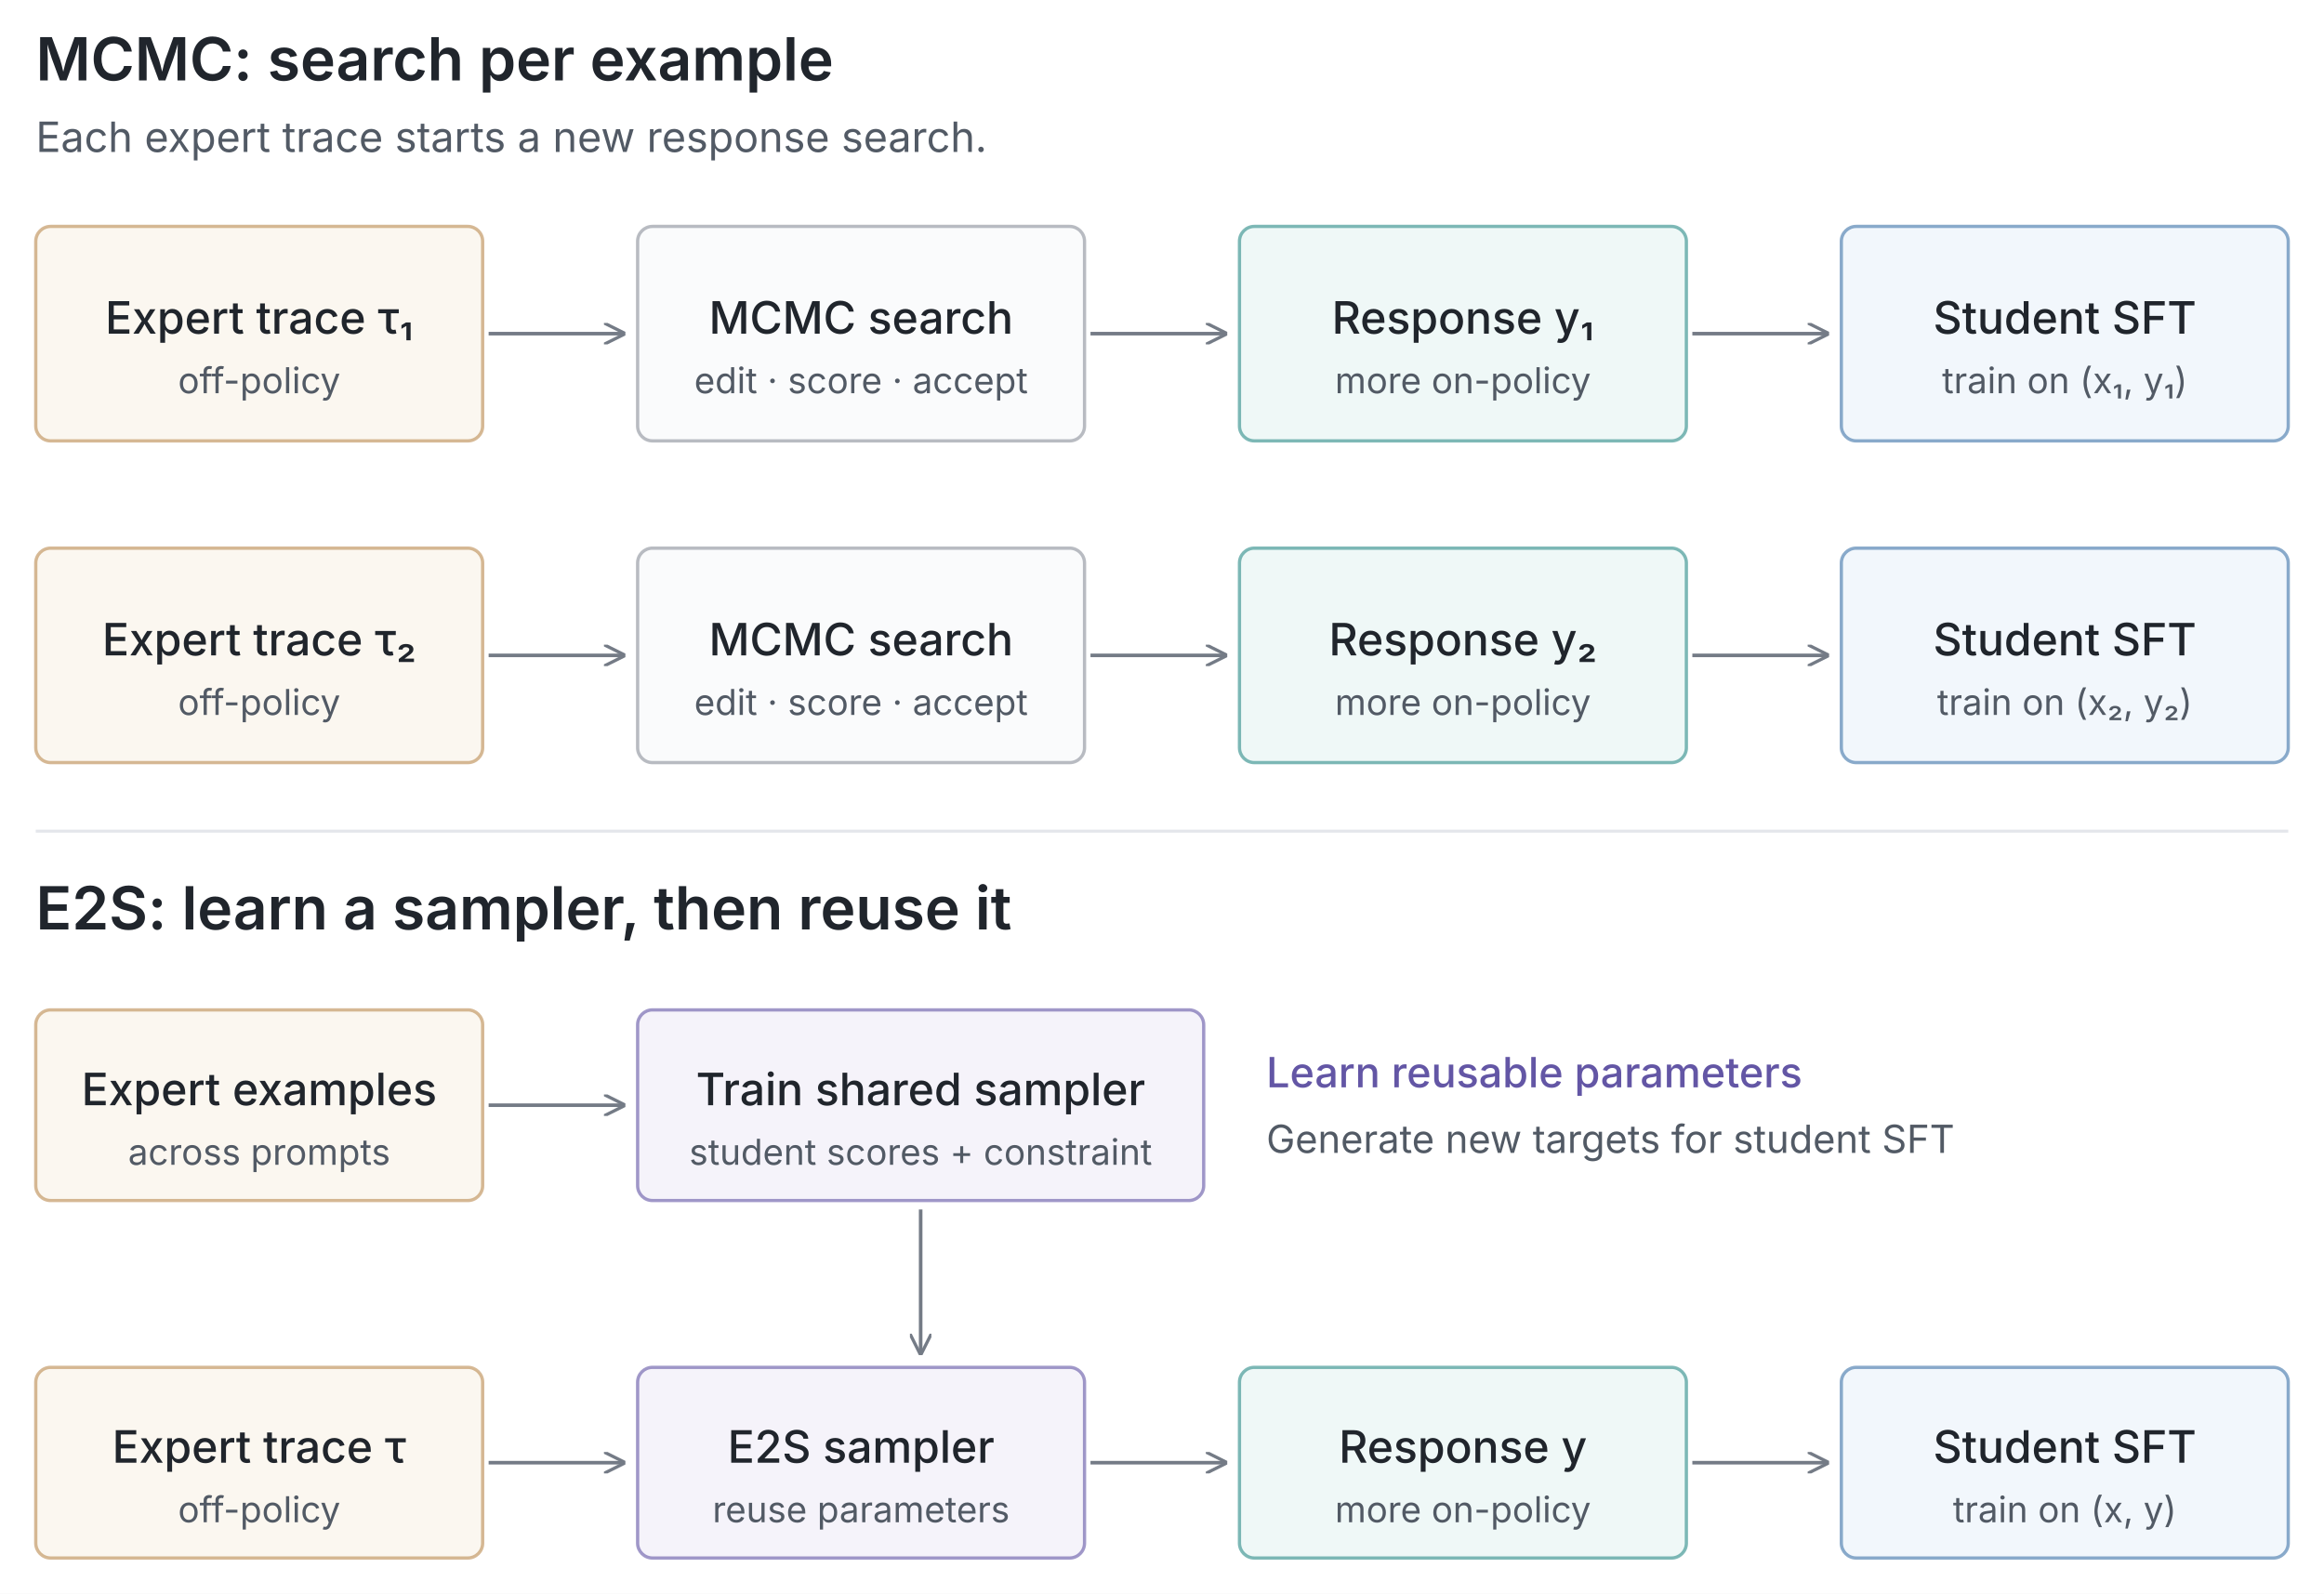
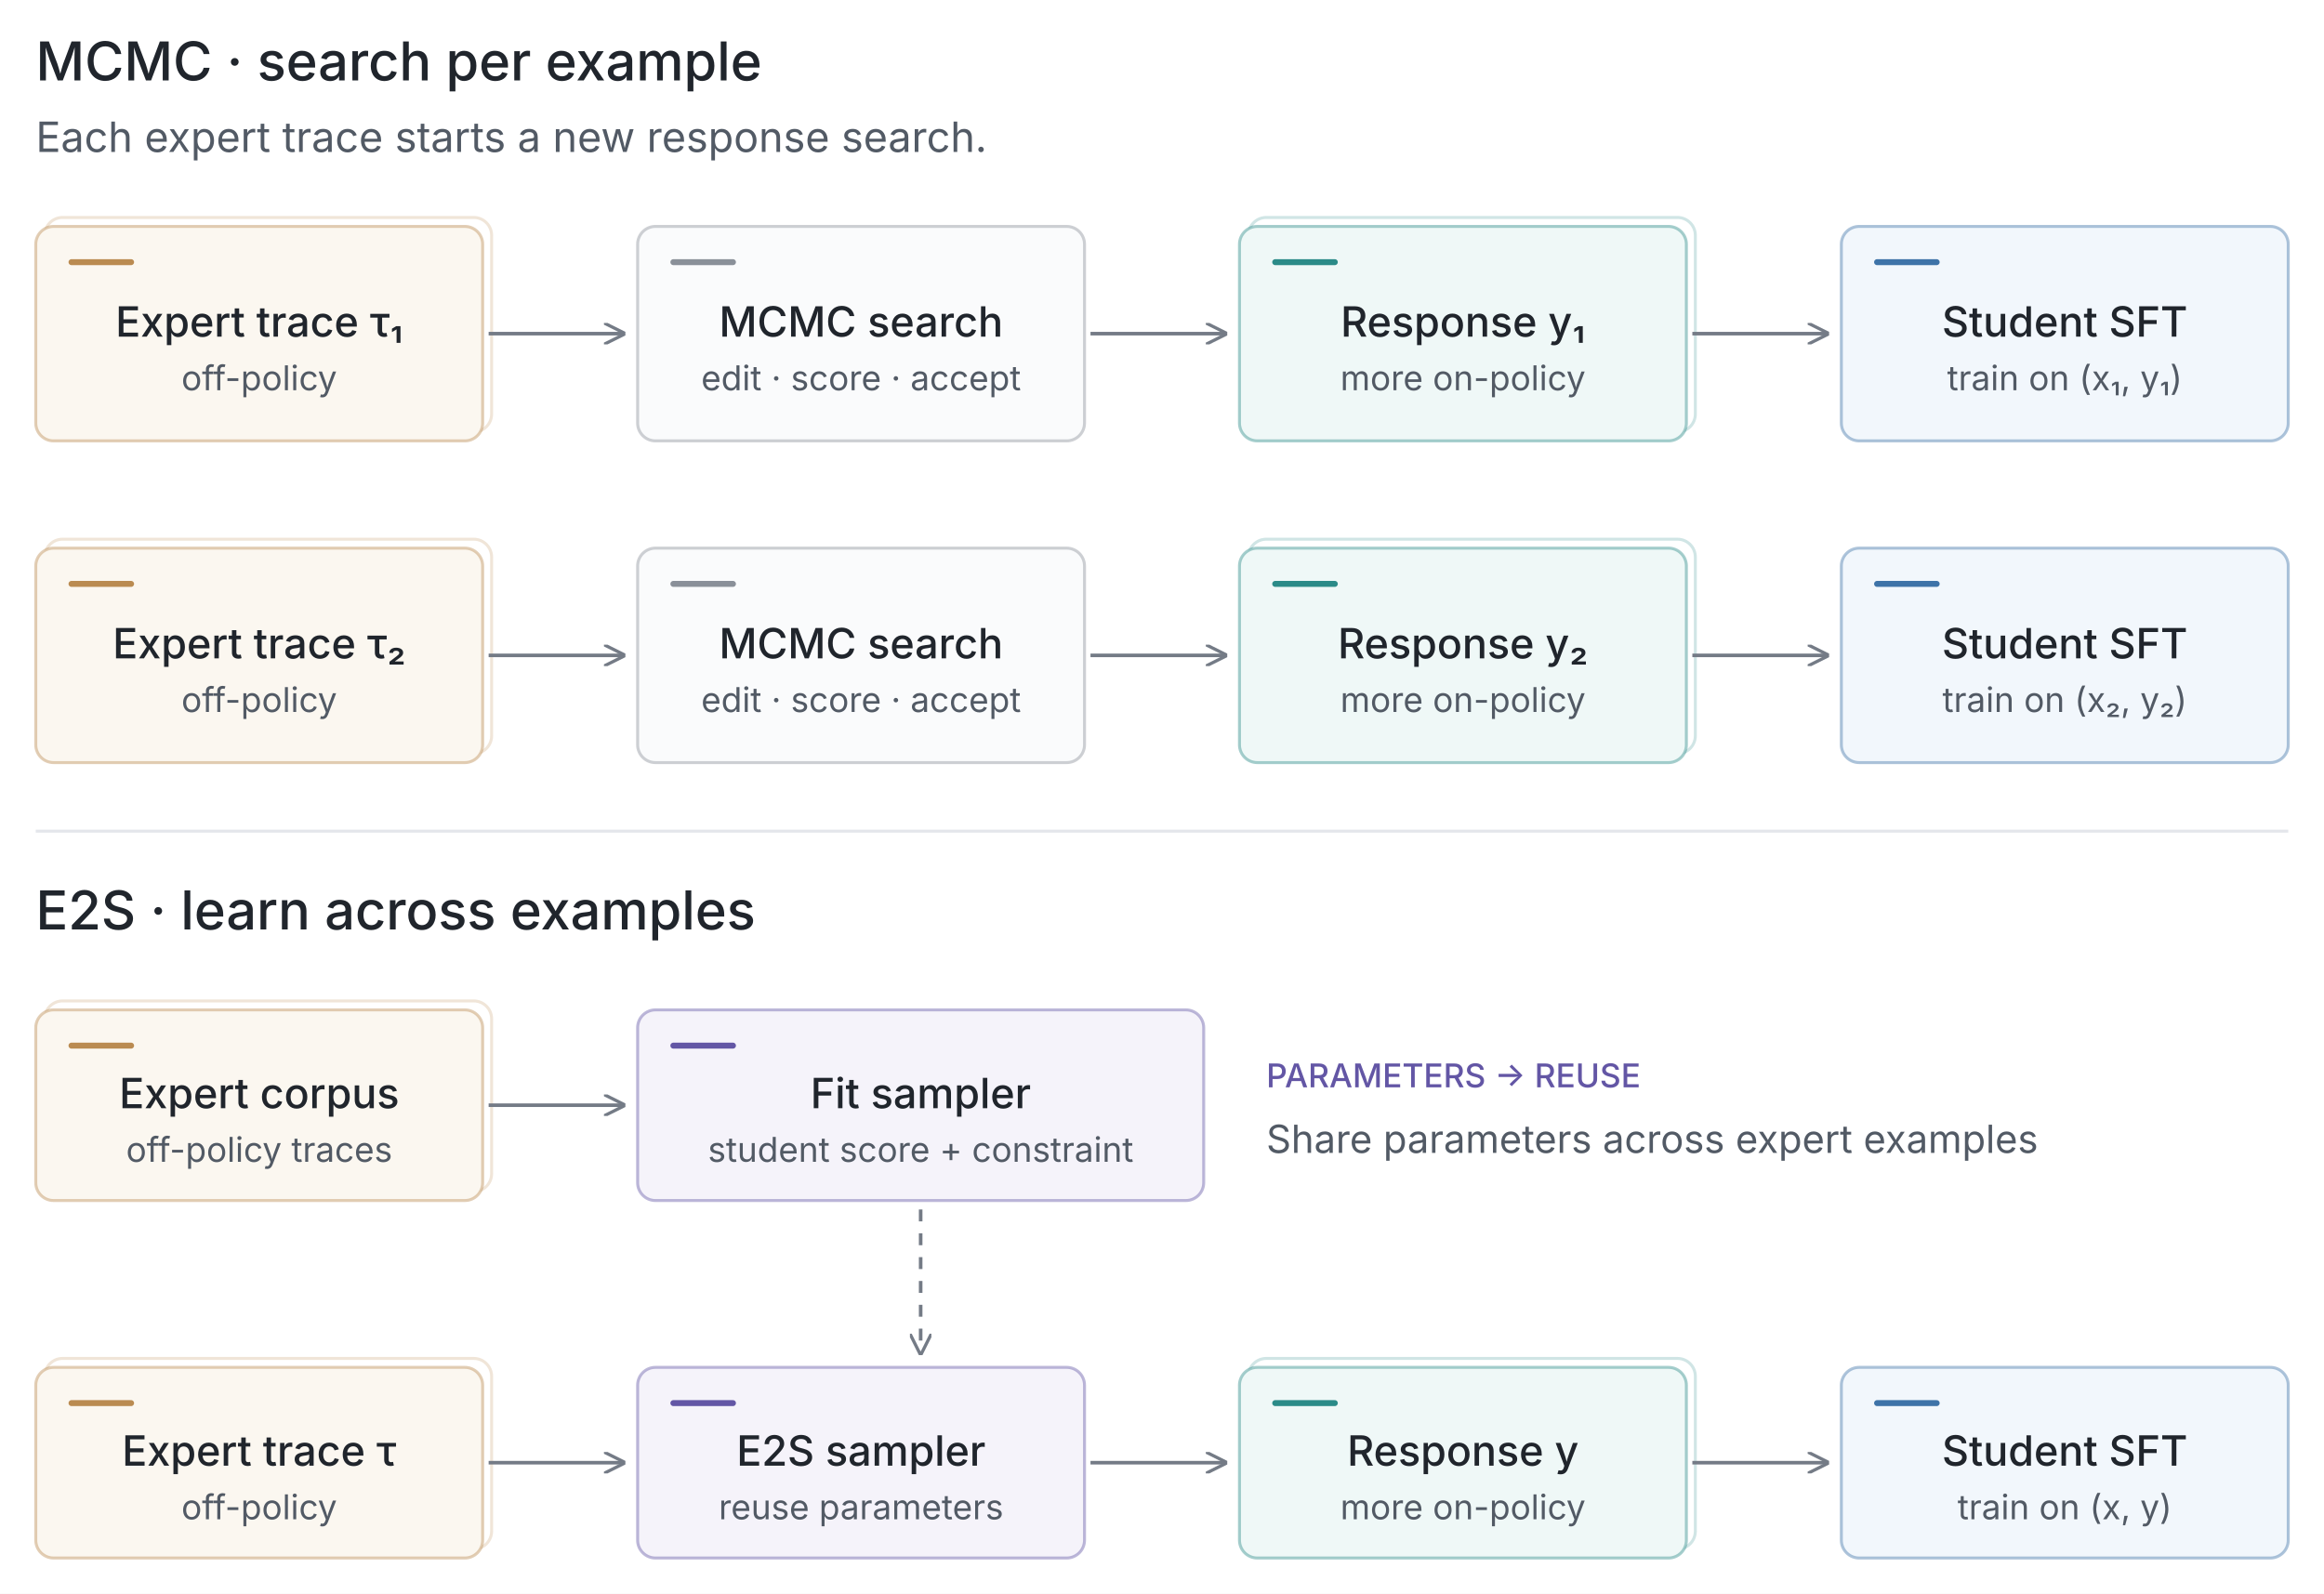
<svg xmlns="http://www.w3.org/2000/svg" viewBox="0 0 780 535" role="img">
  <defs>
    <marker id="arrow" viewBox="0 0 8 8" refX="7" refY="4" markerWidth="6" markerHeight="6" orient="auto-start-reverse">
      <path d="M0 0 L8 4 L0 8" fill="none" stroke="#747b86" stroke-width="1.2" />
    </marker>
  </defs>
  <rect width="100%" height="100%" fill="white" />
  <g font-family="Inter, Helvetica Neue, Arial, sans-serif" fill="#20252c">
-     <text x="12" y="27" text-anchor="start" font-size="20" font-weight="600" fill="#20252c">MCMC: search per example</text>
+     <text x="12" y="27" text-anchor="start" font-size="18" font-weight="500" fill="#20252c">MCMC · search per example</text>
    <text x="12" y="51" text-anchor="start" font-size="14" font-weight="400" fill="#525a65">Each expert trace starts a new response search.</text>
-     <rect x="12" y="76" width="150" height="72" rx="5" fill="#fbf7f0" stroke="#ba8b51" stroke-opacity=".6" stroke-width="1.1" />
-     <text x="87.0" y="112.0" text-anchor="middle" font-size="15" font-weight="500" fill="#20252c">Expert trace τ₁</text>
-     <text x="87.0" y="132.0" text-anchor="middle" font-size="12" font-weight="400" fill="#525a65">off-policy</text>
-     <rect x="214" y="76" width="150" height="72" rx="5" fill="#fafbfc" stroke="#8a9099" stroke-opacity=".6" stroke-width="1.1" />
-     <text x="289.0" y="112.0" text-anchor="middle" font-size="15" font-weight="500" fill="#20252c">MCMC search</text>
-     <text x="289.0" y="132.0" text-anchor="middle" font-size="12" font-weight="400" fill="#525a65">edit · score · accept</text>
-     <rect x="416" y="76" width="150" height="72" rx="5" fill="#eff8f7" stroke="#2b8b88" stroke-opacity=".6" stroke-width="1.1" />
-     <text x="491.0" y="112.0" text-anchor="middle" font-size="15" font-weight="500" fill="#20252c">Response y₁</text>
-     <text x="491.0" y="132.0" text-anchor="middle" font-size="12" font-weight="400" fill="#525a65">more on-policy</text>
-     <rect x="618" y="76" width="150" height="72" rx="5" fill="#f2f7fc" stroke="#3e73a8" stroke-opacity=".6" stroke-width="1.1" />
-     <text x="693.0" y="112.0" text-anchor="middle" font-size="15" font-weight="500" fill="#20252c">Student SFT</text>
-     <text x="693.0" y="132.0" text-anchor="middle" font-size="12" font-weight="400" fill="#525a65">train on (x₁, y₁)</text>
+     <rect x="15" y="73" width="150" height="72" rx="6" fill="white" stroke="#ba8b51" stroke-opacity=".22" stroke-width="1" />
+     <rect x="12" y="76" width="150" height="72" rx="6" fill="#fbf7f0" stroke="#ba8b51" stroke-opacity=".42" stroke-width="1" />
+     <path d="M24 88 H44" stroke="#ba8b51" stroke-width="2" stroke-linecap="round" />
+     <text x="87.0" y="113.0" text-anchor="middle" font-size="14" font-weight="500" fill="#20252c">Expert trace τ₁</text>
+     <text x="87.0" y="131.0" text-anchor="middle" font-size="11.5" font-weight="400" fill="#525a65">off-policy</text>
+     <rect x="214" y="76" width="150" height="72" rx="6" fill="#fafbfc" stroke="#8a9099" stroke-opacity=".42" stroke-width="1" />
+     <path d="M226 88 H246" stroke="#8a9099" stroke-width="2" stroke-linecap="round" />
+     <text x="289.0" y="113.0" text-anchor="middle" font-size="14" font-weight="500" fill="#20252c">MCMC search</text>
+     <text x="289.0" y="131.0" text-anchor="middle" font-size="11.5" font-weight="400" fill="#525a65">edit · score · accept</text>
+     <rect x="419" y="73" width="150" height="72" rx="6" fill="white" stroke="#2b8b88" stroke-opacity=".22" stroke-width="1" />
+     <rect x="416" y="76" width="150" height="72" rx="6" fill="#eff8f7" stroke="#2b8b88" stroke-opacity=".42" stroke-width="1" />
+     <path d="M428 88 H448" stroke="#2b8b88" stroke-width="2" stroke-linecap="round" />
+     <text x="491.0" y="113.0" text-anchor="middle" font-size="14" font-weight="500" fill="#20252c">Response y₁</text>
+     <text x="491.0" y="131.0" text-anchor="middle" font-size="11.5" font-weight="400" fill="#525a65">more on-policy</text>
+     <rect x="618" y="76" width="150" height="72" rx="6" fill="#f2f7fc" stroke="#3e73a8" stroke-opacity=".42" stroke-width="1" />
+     <path d="M630 88 H650" stroke="#3e73a8" stroke-width="2" stroke-linecap="round" />
+     <text x="693.0" y="113.0" text-anchor="middle" font-size="14" font-weight="500" fill="#20252c">Student SFT</text>
+     <text x="693.0" y="131.0" text-anchor="middle" font-size="11.5" font-weight="400" fill="#525a65">train on (x₁, y₁)</text>
    <path d="M164 112 H209" fill="none" stroke="#747b86" stroke-width="1.2" marker-end="url(#arrow)" />
    <path d="M366 112 H411" fill="none" stroke="#747b86" stroke-width="1.2" marker-end="url(#arrow)" />
    <path d="M568 112 H613" fill="none" stroke="#747b86" stroke-width="1.2" marker-end="url(#arrow)" />
-     <rect x="12" y="184" width="150" height="72" rx="5" fill="#fbf7f0" stroke="#ba8b51" stroke-opacity=".6" stroke-width="1.1" />
-     <text x="87.0" y="220.0" text-anchor="middle" font-size="15" font-weight="500" fill="#20252c">Expert trace τ₂</text>
-     <text x="87.0" y="240.0" text-anchor="middle" font-size="12" font-weight="400" fill="#525a65">off-policy</text>
-     <rect x="214" y="184" width="150" height="72" rx="5" fill="#fafbfc" stroke="#8a9099" stroke-opacity=".6" stroke-width="1.1" />
-     <text x="289.0" y="220.0" text-anchor="middle" font-size="15" font-weight="500" fill="#20252c">MCMC search</text>
-     <text x="289.0" y="240.0" text-anchor="middle" font-size="12" font-weight="400" fill="#525a65">edit · score · accept</text>
-     <rect x="416" y="184" width="150" height="72" rx="5" fill="#eff8f7" stroke="#2b8b88" stroke-opacity=".6" stroke-width="1.1" />
-     <text x="491.0" y="220.0" text-anchor="middle" font-size="15" font-weight="500" fill="#20252c">Response y₂</text>
-     <text x="491.0" y="240.0" text-anchor="middle" font-size="12" font-weight="400" fill="#525a65">more on-policy</text>
-     <rect x="618" y="184" width="150" height="72" rx="5" fill="#f2f7fc" stroke="#3e73a8" stroke-opacity=".6" stroke-width="1.1" />
-     <text x="693.0" y="220.0" text-anchor="middle" font-size="15" font-weight="500" fill="#20252c">Student SFT</text>
-     <text x="693.0" y="240.0" text-anchor="middle" font-size="12" font-weight="400" fill="#525a65">train on (x₂, y₂)</text>
+     <rect x="15" y="181" width="150" height="72" rx="6" fill="white" stroke="#ba8b51" stroke-opacity=".22" stroke-width="1" />
+     <rect x="12" y="184" width="150" height="72" rx="6" fill="#fbf7f0" stroke="#ba8b51" stroke-opacity=".42" stroke-width="1" />
+     <path d="M24 196 H44" stroke="#ba8b51" stroke-width="2" stroke-linecap="round" />
+     <text x="87.0" y="221.0" text-anchor="middle" font-size="14" font-weight="500" fill="#20252c">Expert trace τ₂</text>
+     <text x="87.0" y="239.0" text-anchor="middle" font-size="11.5" font-weight="400" fill="#525a65">off-policy</text>
+     <rect x="214" y="184" width="150" height="72" rx="6" fill="#fafbfc" stroke="#8a9099" stroke-opacity=".42" stroke-width="1" />
+     <path d="M226 196 H246" stroke="#8a9099" stroke-width="2" stroke-linecap="round" />
+     <text x="289.0" y="221.0" text-anchor="middle" font-size="14" font-weight="500" fill="#20252c">MCMC search</text>
+     <text x="289.0" y="239.0" text-anchor="middle" font-size="11.5" font-weight="400" fill="#525a65">edit · score · accept</text>
+     <rect x="419" y="181" width="150" height="72" rx="6" fill="white" stroke="#2b8b88" stroke-opacity=".22" stroke-width="1" />
+     <rect x="416" y="184" width="150" height="72" rx="6" fill="#eff8f7" stroke="#2b8b88" stroke-opacity=".42" stroke-width="1" />
+     <path d="M428 196 H448" stroke="#2b8b88" stroke-width="2" stroke-linecap="round" />
+     <text x="491.0" y="221.0" text-anchor="middle" font-size="14" font-weight="500" fill="#20252c">Response y₂</text>
+     <text x="491.0" y="239.0" text-anchor="middle" font-size="11.5" font-weight="400" fill="#525a65">more on-policy</text>
+     <rect x="618" y="184" width="150" height="72" rx="6" fill="#f2f7fc" stroke="#3e73a8" stroke-opacity=".42" stroke-width="1" />
+     <path d="M630 196 H650" stroke="#3e73a8" stroke-width="2" stroke-linecap="round" />
+     <text x="693.0" y="221.0" text-anchor="middle" font-size="14" font-weight="500" fill="#20252c">Student SFT</text>
+     <text x="693.0" y="239.0" text-anchor="middle" font-size="11.5" font-weight="400" fill="#525a65">train on (x₂, y₂)</text>
    <path d="M164 220 H209" fill="none" stroke="#747b86" stroke-width="1.2" marker-end="url(#arrow)" />
    <path d="M366 220 H411" fill="none" stroke="#747b86" stroke-width="1.2" marker-end="url(#arrow)" />
    <path d="M568 220 H613" fill="none" stroke="#747b86" stroke-width="1.2" marker-end="url(#arrow)" />
    <path d="M12 279 H768" stroke="#e4e6eb" />
-     <text x="12" y="312" text-anchor="start" font-size="20" font-weight="600" fill="#20252c">E2S: learn a sampler, then reuse it</text>
-     <rect x="12" y="339" width="150" height="64" rx="5" fill="#fbf7f0" stroke="#ba8b51" stroke-opacity=".6" stroke-width="1.1" />
-     <text x="87.0" y="371.0" text-anchor="middle" font-size="15" font-weight="500" fill="#20252c">Expert examples</text>
-     <text x="87.0" y="391.0" text-anchor="middle" font-size="12" font-weight="400" fill="#525a65">across prompts</text>
-     <rect x="214" y="339" width="190" height="64" rx="5" fill="#f5f3fa" stroke="#6356a5" stroke-opacity=".6" stroke-width="1.1" />
-     <text x="309.0" y="371.0" text-anchor="middle" font-size="15" font-weight="500" fill="#20252c">Train shared sampler</text>
-     <text x="309.0" y="391.0" text-anchor="middle" font-size="12" font-weight="400" fill="#525a65">student scores + constraint</text>
+     <text x="12" y="312" text-anchor="start" font-size="18" font-weight="500" fill="#20252c">E2S · learn across examples</text>
+     <rect x="15" y="336" width="150" height="64" rx="6" fill="white" stroke="#ba8b51" stroke-opacity=".22" stroke-width="1" />
+     <rect x="12" y="339" width="150" height="64" rx="6" fill="#fbf7f0" stroke="#ba8b51" stroke-opacity=".42" stroke-width="1" />
+     <path d="M24 351 H44" stroke="#ba8b51" stroke-width="2" stroke-linecap="round" />
+     <text x="87.0" y="372.0" text-anchor="middle" font-size="14" font-weight="500" fill="#20252c">Expert corpus</text>
+     <text x="87.0" y="390.0" text-anchor="middle" font-size="11.5" font-weight="400" fill="#525a65">off-policy traces</text>
+     <rect x="214" y="339" width="190" height="64" rx="6" fill="#f5f3fa" stroke="#6356a5" stroke-opacity=".42" stroke-width="1" />
+     <path d="M226 351 H246" stroke="#6356a5" stroke-width="2" stroke-linecap="round" />
+     <text x="309.0" y="372.0" text-anchor="middle" font-size="14" font-weight="500" fill="#20252c">Fit sampler</text>
+     <text x="309.0" y="390.0" text-anchor="middle" font-size="11.5" font-weight="400" fill="#525a65">student score + constraint</text>
    <path d="M164 371 H209" fill="none" stroke="#747b86" stroke-width="1.2" marker-end="url(#arrow)" />
-     <path d="M309 406 V454" fill="none" stroke="#747b86" stroke-width="1.2" marker-end="url(#arrow)" />
-     <text x="425" y="365" text-anchor="start" font-size="14" font-weight="500" fill="#6356a5">Learn reusable parameters</text>
-     <text x="425" y="387" text-anchor="start" font-size="13" font-weight="400" fill="#525a65">Generate new targets for student SFT</text>
-     <rect x="12" y="459" width="150" height="64" rx="5" fill="#fbf7f0" stroke="#ba8b51" stroke-opacity=".6" stroke-width="1.1" />
-     <text x="87.0" y="491.0" text-anchor="middle" font-size="15" font-weight="500" fill="#20252c">Expert trace τ</text>
-     <text x="87.0" y="511.0" text-anchor="middle" font-size="12" font-weight="400" fill="#525a65">off-policy</text>
-     <rect x="214" y="459" width="150" height="64" rx="5" fill="#f5f3fa" stroke="#6356a5" stroke-opacity=".6" stroke-width="1.1" />
-     <text x="289.0" y="491.0" text-anchor="middle" font-size="15" font-weight="500" fill="#20252c">E2S sampler</text>
-     <text x="289.0" y="511.0" text-anchor="middle" font-size="12" font-weight="400" fill="#525a65">reuse parameters</text>
-     <rect x="416" y="459" width="150" height="64" rx="5" fill="#eff8f7" stroke="#2b8b88" stroke-opacity=".6" stroke-width="1.1" />
-     <text x="491.0" y="491.0" text-anchor="middle" font-size="15" font-weight="500" fill="#20252c">Response y</text>
-     <text x="491.0" y="511.0" text-anchor="middle" font-size="12" font-weight="400" fill="#525a65">more on-policy</text>
-     <rect x="618" y="459" width="150" height="64" rx="5" fill="#f2f7fc" stroke="#3e73a8" stroke-opacity=".6" stroke-width="1.1" />
-     <text x="693.0" y="491.0" text-anchor="middle" font-size="15" font-weight="500" fill="#20252c">Student SFT</text>
-     <text x="693.0" y="511.0" text-anchor="middle" font-size="12" font-weight="400" fill="#525a65">train on (x, y)</text>
+     <path d="M309 406 V454" fill="none" stroke="#747b86" stroke-width="1.2" marker-end="url(#arrow)" stroke-dasharray="4 4" />
+     <text x="425" y="365" text-anchor="start" font-size="11" font-weight="500" fill="#6356a5">PARAMETERS → REUSE</text>
+     <text x="425" y="387" text-anchor="start" font-size="13" font-weight="400" fill="#525a65">Share parameters across expert examples</text>
+     <rect x="15" y="456" width="150" height="64" rx="6" fill="white" stroke="#ba8b51" stroke-opacity=".22" stroke-width="1" />
+     <rect x="12" y="459" width="150" height="64" rx="6" fill="#fbf7f0" stroke="#ba8b51" stroke-opacity=".42" stroke-width="1" />
+     <path d="M24 471 H44" stroke="#ba8b51" stroke-width="2" stroke-linecap="round" />
+     <text x="87.0" y="492.0" text-anchor="middle" font-size="14" font-weight="500" fill="#20252c">Expert trace τ</text>
+     <text x="87.0" y="510.0" text-anchor="middle" font-size="11.5" font-weight="400" fill="#525a65">off-policy</text>
+     <rect x="214" y="459" width="150" height="64" rx="6" fill="#f5f3fa" stroke="#6356a5" stroke-opacity=".42" stroke-width="1" />
+     <path d="M226 471 H246" stroke="#6356a5" stroke-width="2" stroke-linecap="round" />
+     <text x="289.0" y="492.0" text-anchor="middle" font-size="14" font-weight="500" fill="#20252c">E2S sampler</text>
+     <text x="289.0" y="510.0" text-anchor="middle" font-size="11.5" font-weight="400" fill="#525a65">reuse parameters</text>
+     <rect x="419" y="456" width="150" height="64" rx="6" fill="white" stroke="#2b8b88" stroke-opacity=".22" stroke-width="1" />
+     <rect x="416" y="459" width="150" height="64" rx="6" fill="#eff8f7" stroke="#2b8b88" stroke-opacity=".42" stroke-width="1" />
+     <path d="M428 471 H448" stroke="#2b8b88" stroke-width="2" stroke-linecap="round" />
+     <text x="491.0" y="492.0" text-anchor="middle" font-size="14" font-weight="500" fill="#20252c">Response y</text>
+     <text x="491.0" y="510.0" text-anchor="middle" font-size="11.5" font-weight="400" fill="#525a65">more on-policy</text>
+     <rect x="618" y="459" width="150" height="64" rx="6" fill="#f2f7fc" stroke="#3e73a8" stroke-opacity=".42" stroke-width="1" />
+     <path d="M630 471 H650" stroke="#3e73a8" stroke-width="2" stroke-linecap="round" />
+     <text x="693.0" y="492.0" text-anchor="middle" font-size="14" font-weight="500" fill="#20252c">Student SFT</text>
+     <text x="693.0" y="510.0" text-anchor="middle" font-size="11.5" font-weight="400" fill="#525a65">train on (x, y)</text>
    <path d="M164 491 H209" fill="none" stroke="#747b86" stroke-width="1.2" marker-end="url(#arrow)" />
    <path d="M366 491 H411" fill="none" stroke="#747b86" stroke-width="1.2" marker-end="url(#arrow)" />
    <path d="M568 491 H613" fill="none" stroke="#747b86" stroke-width="1.2" marker-end="url(#arrow)" />
  </g>
</svg>
